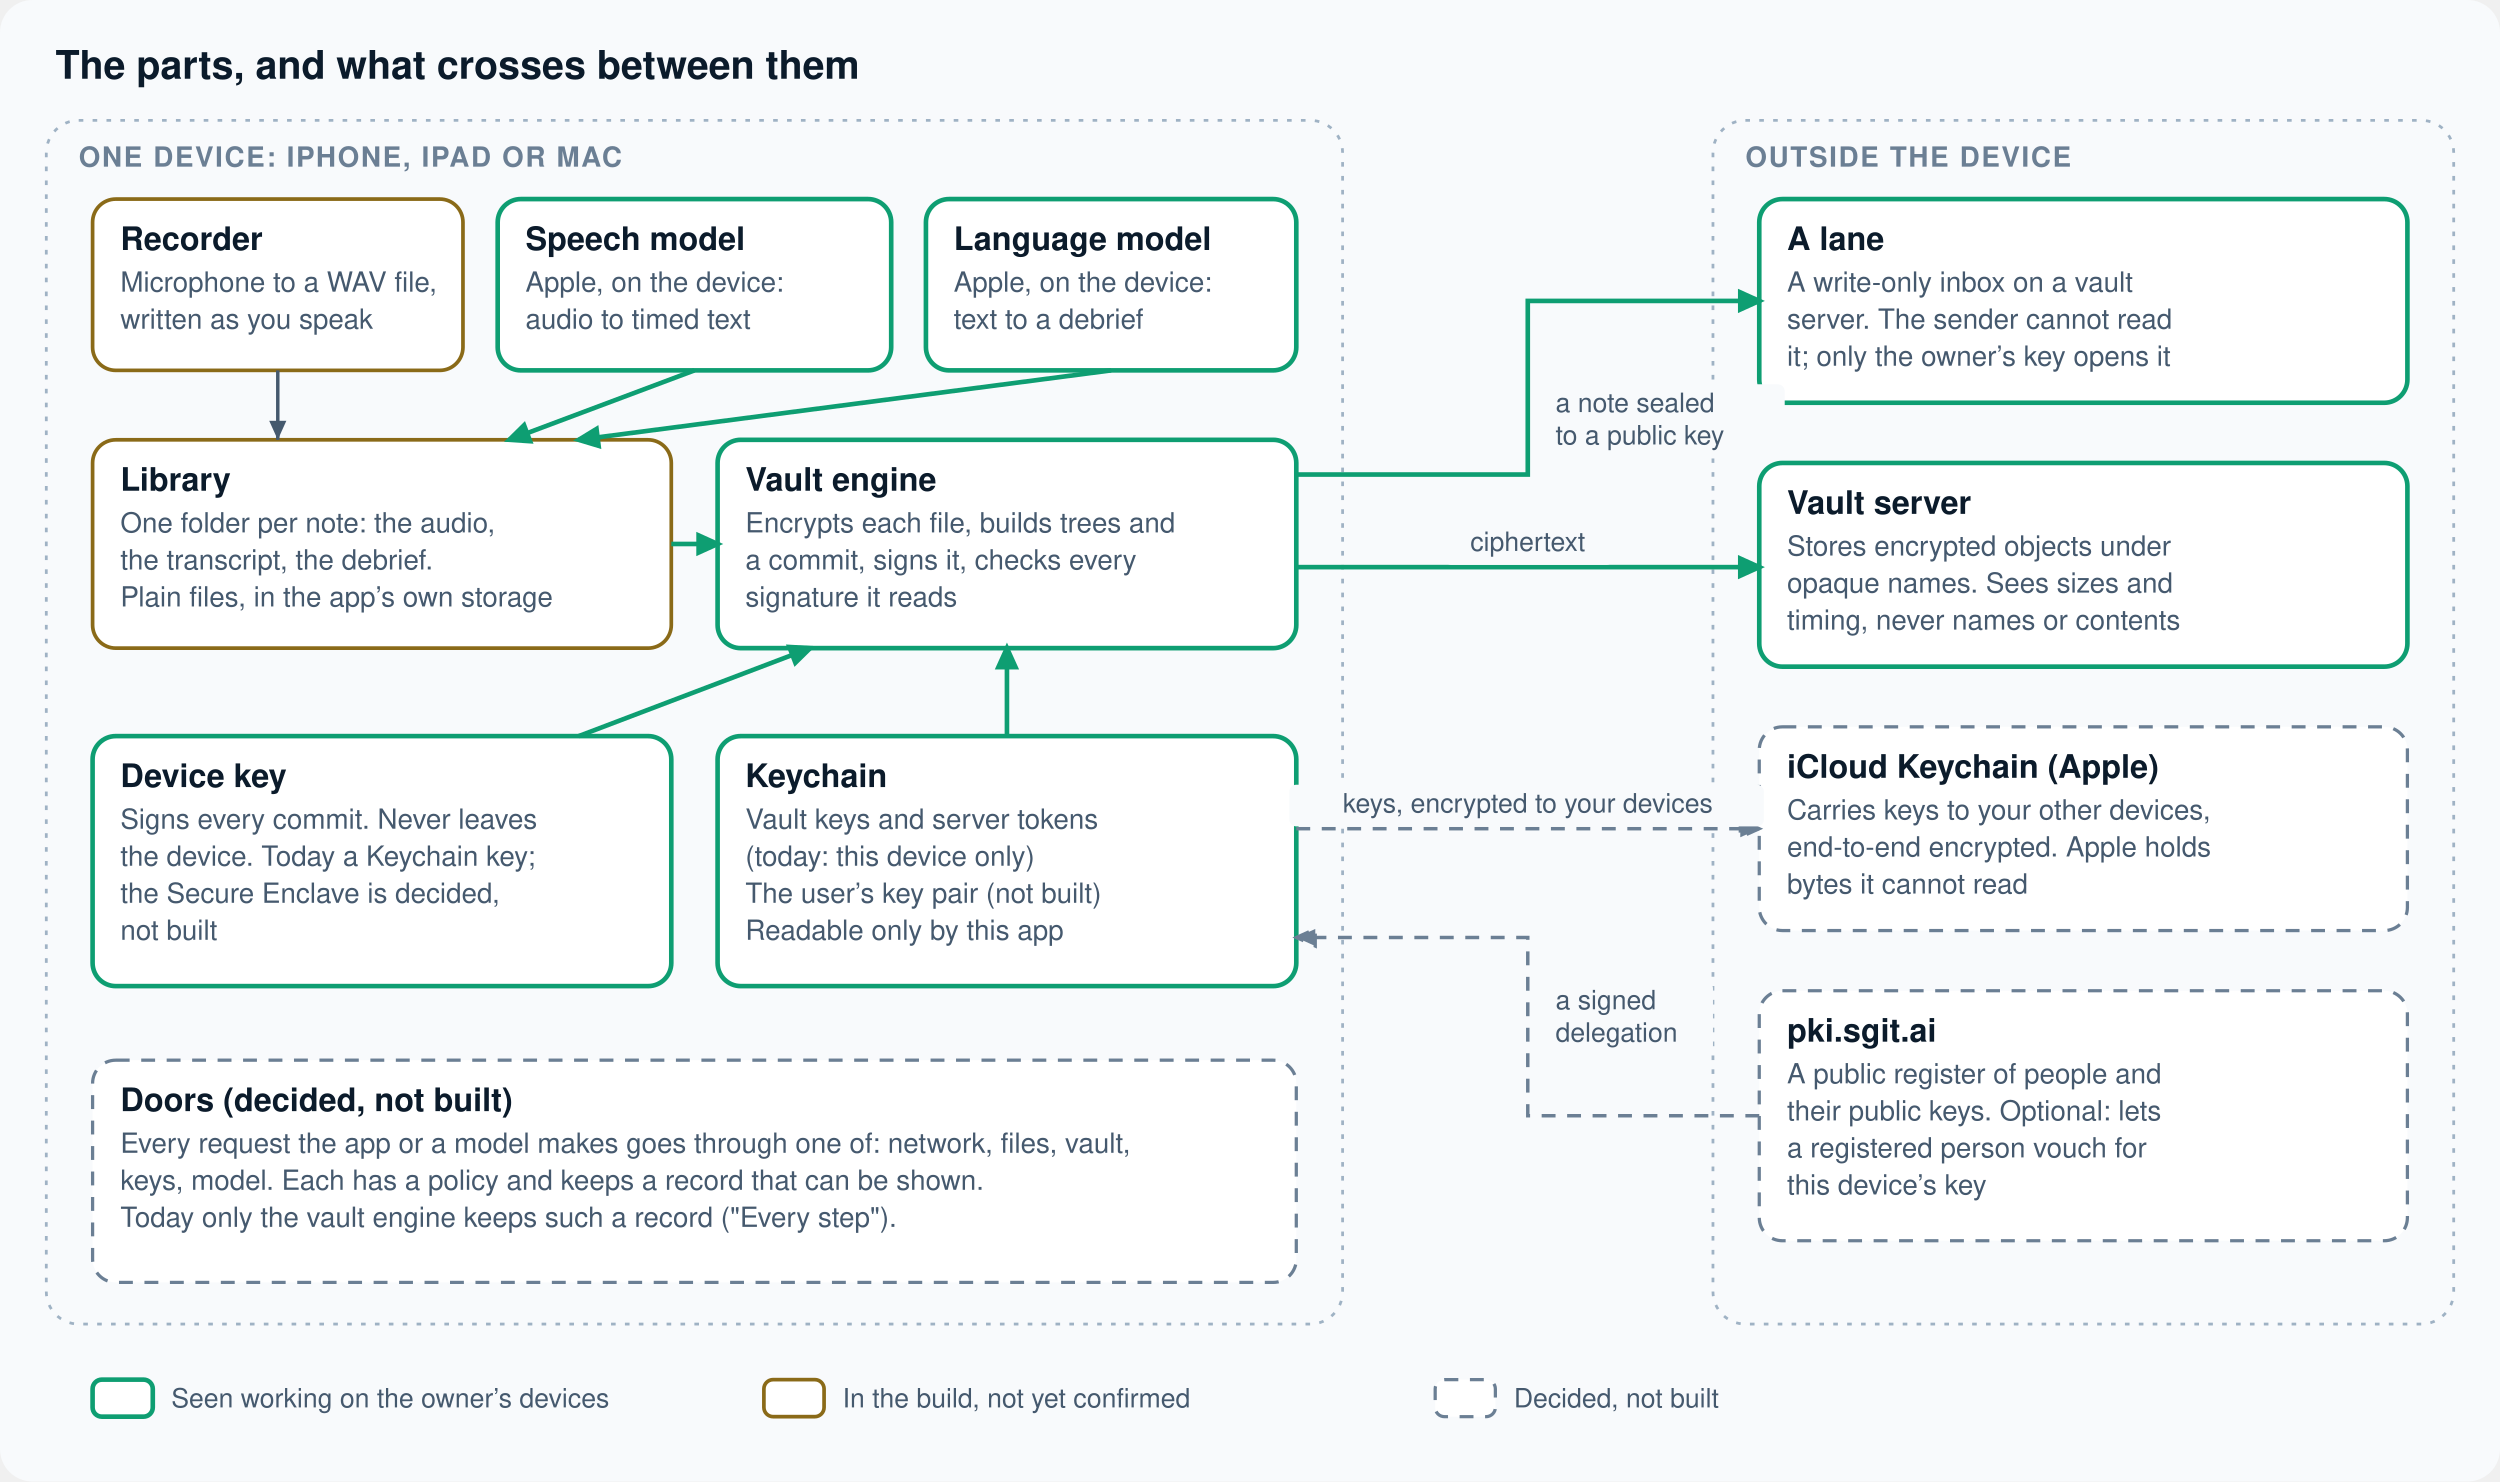
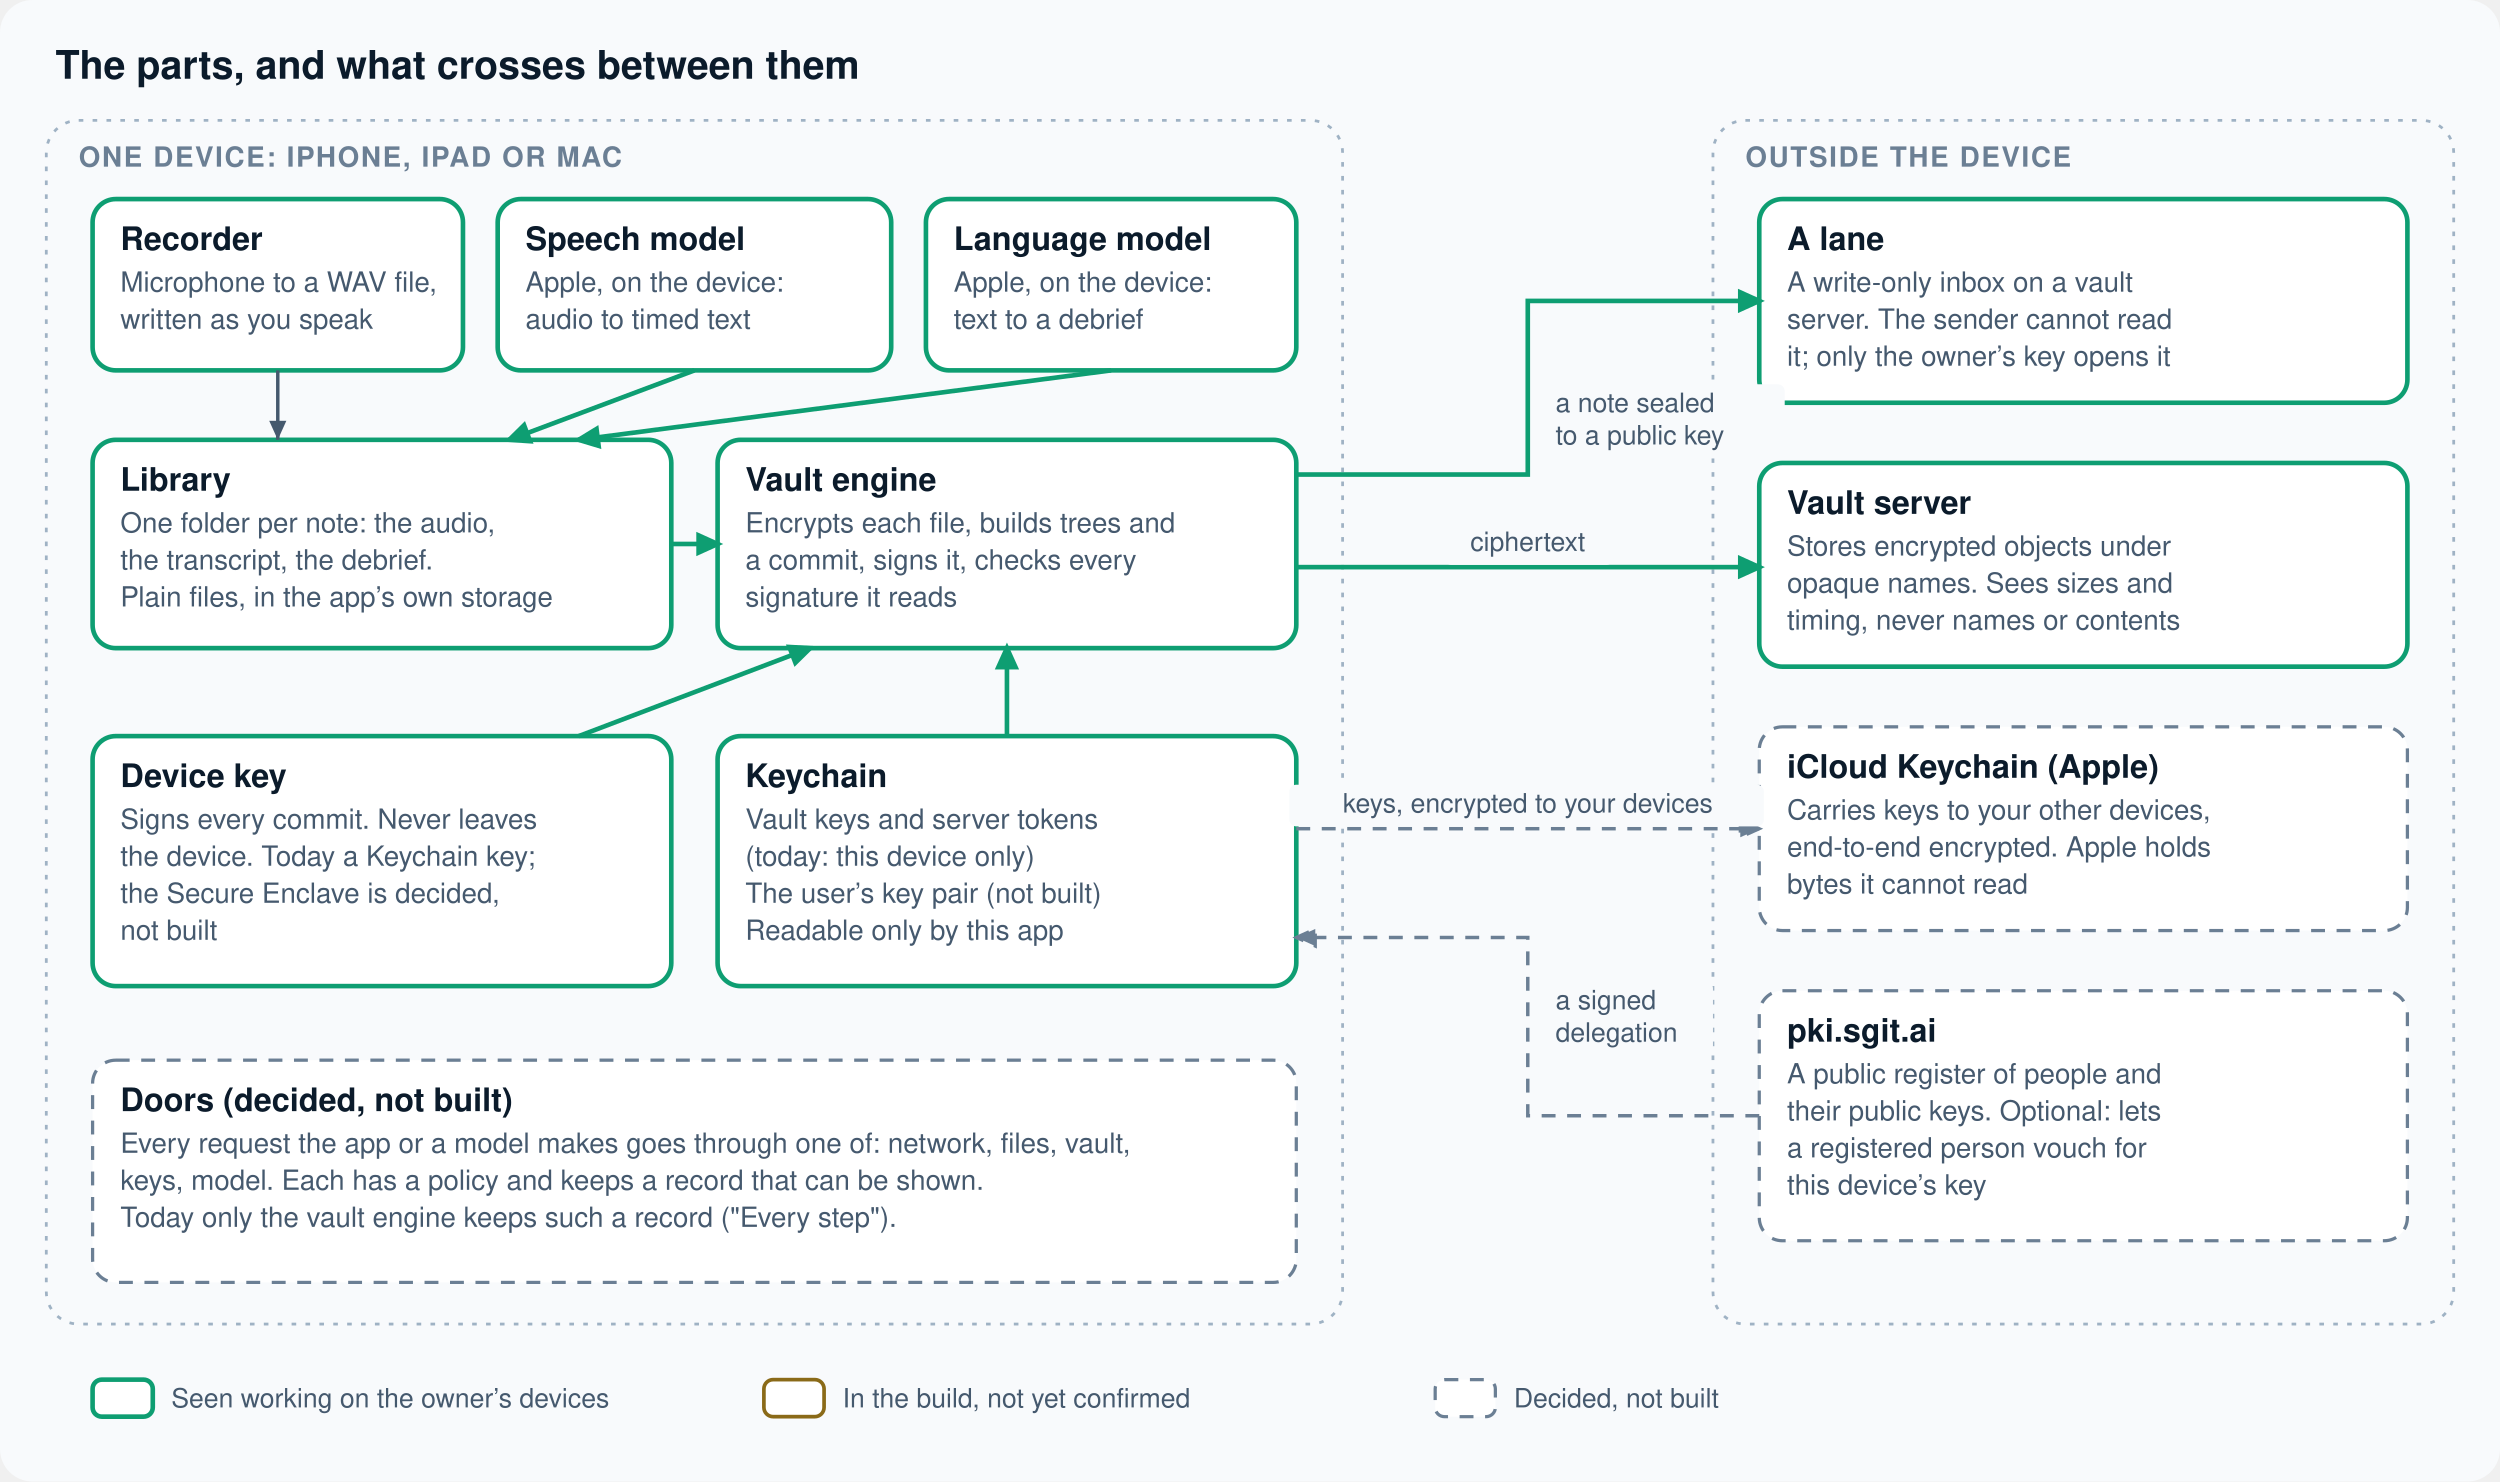
<svg xmlns="http://www.w3.org/2000/svg" viewBox="0 0 1080 640" width="1080" height="640" role="img" aria-labelledby="t d">
  <style>
  .bg{fill:#F8FAFC} .box{fill:#FFFFFF;stroke:#C9D5E0;stroke-width:1.2} .zone{fill:none;stroke:#9FB2C4;stroke-width:1.2;stroke-dasharray:2 4}
  .live{stroke:#0E9E72;stroke-width:2} .test{stroke:#8A6A18;stroke-width:1.6} .plan{stroke:#6B7F94;stroke-width:1.4;stroke-dasharray:6 5}
  .t{font:600 14px -apple-system,BlinkMacSystemFont,'Segoe UI',Helvetica,Arial,sans-serif;fill:#0B1B2B}
  .s{font:400 12px -apple-system,BlinkMacSystemFont,'Segoe UI',Helvetica,Arial,sans-serif;fill:#45596E}
  .z{font:600 12px -apple-system,BlinkMacSystemFont,'Segoe UI',Helvetica,Arial,sans-serif;fill:#6B7F94;letter-spacing:.06em}
  .h{font:700 17px -apple-system,BlinkMacSystemFont,'Segoe UI',Helvetica,Arial,sans-serif;fill:#0B1B2B}
  .l{font:400 11.5px -apple-system,BlinkMacSystemFont,'Segoe UI',Helvetica,Arial,sans-serif;fill:#45596E}
  .a{fill:none;stroke:#45596E;stroke-width:1.5} .a.live{stroke:#0E9E72;stroke-width:2} .a.plan{stroke:#6B7F94;stroke-dasharray:6 5}
  .hd{fill:#45596E} .hd.live{fill:#0E9E72} .hd.plan{fill:#6B7F94} .n{fill:#0E9E72} .nt{font:700 12px -apple-system,Helvetica,Arial,sans-serif;fill:#FFFFFF}
  .lb{fill:#F8FAFC}
  @media (prefers-color-scheme: dark){
    .bg{fill:#08131F} .box{fill:#0E1E2E;stroke:#2B3F53} .zone{stroke:#48607A} .live{stroke:#12C08A} .test{stroke:#F0B429} .plan{stroke:#8CA2B8}
    .t,.h{fill:#F2F6FA} .s,.l{fill:#A8BBCE} .z{fill:#8CA2B8} .a{stroke:#A8BBCE} .a.live{stroke:#12C08A} .a.plan{stroke:#8CA2B8}
    .hd{fill:#A8BBCE} .hd.live{fill:#12C08A} .hd.plan{fill:#8CA2B8} .n{fill:#12C08A} .nt{fill:#04231A} .lb{fill:#08131F}
  }
</style>
  <rect class="bg" width="1080" height="640" rx="14" />
  <text class="h" x="24" y="34">The parts, and what crosses between them</text>
  <rect class="zone" x="20" y="52" width="560" height="520" rx="14" />
  <text class="z" x="34" y="72">ONE DEVICE: IPHONE, IPAD OR MAC</text>
-   <rect class="box test" x="40" y="86" width="160" height="74" rx="10" />
+   <rect class="box live" x="40" y="86" width="160" height="74" rx="10" />
  <text class="t" x="52" y="108">Recorder</text>
  <text class="s" x="52" y="126">Microphone to a WAV file,</text>
  <text class="s" x="52" y="142">written as you speak</text>
  <rect class="box live" x="215" y="86" width="170" height="74" rx="10" />
  <text class="t" x="227" y="108">Speech model</text>
  <text class="s" x="227" y="126">Apple, on the device:</text>
  <text class="s" x="227" y="142">audio to timed text</text>
  <rect class="box live" x="400" y="86" width="160" height="74" rx="10" />
  <text class="t" x="412" y="108">Language model</text>
  <text class="s" x="412" y="126">Apple, on the device:</text>
  <text class="s" x="412" y="142">text to a debrief</text>
-   <rect class="box test" x="40" y="190" width="250" height="90" rx="10" />
+   <rect class="box live" x="40" y="190" width="250" height="90" rx="10" />
  <text class="t" x="52" y="212">Library</text>
  <text class="s" x="52" y="230">One folder per note: the audio,</text>
  <text class="s" x="52" y="246">the transcript, the debrief.</text>
  <text class="s" x="52" y="262">Plain files, in the app’s own storage</text>
  <rect class="box live" x="310" y="190" width="250" height="90" rx="10" />
  <text class="t" x="322" y="212">Vault engine</text>
  <text class="s" x="322" y="230">Encrypts each file, builds trees and</text>
  <text class="s" x="322" y="246">a commit, signs it, checks every</text>
  <text class="s" x="322" y="262">signature it reads</text>
  <rect class="box live" x="40" y="318" width="250" height="108" rx="10" />
  <text class="t" x="52" y="340">Device key</text>
  <text class="s" x="52" y="358">Signs every commit. Never leaves</text>
  <text class="s" x="52" y="374">the device. Today a Keychain key;</text>
  <text class="s" x="52" y="390">the Secure Enclave is decided,</text>
  <text class="s" x="52" y="406">not built</text>
  <rect class="box live" x="310" y="318" width="250" height="108" rx="10" />
  <text class="t" x="322" y="340">Keychain</text>
  <text class="s" x="322" y="358">Vault keys and server tokens</text>
  <text class="s" x="322" y="374">(today: this device only)</text>
  <text class="s" x="322" y="390">The user’s key pair (not built)</text>
  <text class="s" x="322" y="406">Readable only by this app</text>
  <rect class="box plan" x="40" y="458" width="520" height="96" rx="10" />
  <text class="t" x="52" y="480">Doors (decided, not built)</text>
  <text class="s" x="52" y="498">Every request the app or a model makes goes through one of: network, files, vault,</text>
  <text class="s" x="52" y="514">keys, model. Each has a policy and keeps a record that can be shown.</text>
  <text class="s" x="52" y="530">Today only the vault engine keeps such a record ("Every step").</text>
  <path class="a " d="M120 160 L120 190" />
  <polygon class="hd " points="120.0,190.0 116.3,181.8 123.7,181.8" />
  <path class="a live" d="M300 160 L220 190" />
  <polygon class="hd live" points="220.0,190.0 226.4,183.7 229.0,190.6" />
  <path class="a live" d="M480 160 L250 190" />
  <polygon class="hd live" points="250.0,190.0 257.7,185.3 258.6,192.6" />
  <path class="a live" d="M290 235 L310 235" />
  <polygon class="hd live" points="310.0,235.0 301.8,238.7 301.8,231.3" />
  <path class="a live" d="M435 318 L435 280" />
  <polygon class="hd live" points="435.0,280.0 438.7,288.2 431.3,288.2" />
  <path class="a live" d="M250 318 L350 280" />
  <polygon class="hd live" points="350.0,280.0 343.6,286.3 341.0,279.5" />
  <rect class="zone" x="740" y="52" width="320" height="520" rx="14" />
  <text class="z" x="754" y="72">OUTSIDE THE DEVICE</text>
  <rect class="box live" x="760" y="86" width="280" height="88" rx="10" />
  <text class="t" x="772" y="108">A lane</text>
  <text class="s" x="772" y="126">A write-only inbox on a vault</text>
  <text class="s" x="772" y="142">server. The sender cannot read</text>
  <text class="s" x="772" y="158">it; only the owner’s key opens it</text>
  <rect class="box live" x="760" y="200" width="280" height="88" rx="10" />
  <text class="t" x="772" y="222">Vault server</text>
  <text class="s" x="772" y="240">Stores encrypted objects under</text>
  <text class="s" x="772" y="256">opaque names. Sees sizes and</text>
  <text class="s" x="772" y="272">timing, never names or contents</text>
  <rect class="box plan" x="760" y="314" width="280" height="88" rx="10" />
  <text class="t" x="772" y="336">iCloud Keychain (Apple)</text>
  <text class="s" x="772" y="354">Carries keys to your other devices,</text>
  <text class="s" x="772" y="370">end-to-end encrypted. Apple holds</text>
  <text class="s" x="772" y="386">bytes it cannot read</text>
  <rect class="box plan" x="760" y="428" width="280" height="108" rx="10" />
  <text class="t" x="772" y="450">pki.sgit.ai</text>
  <text class="s" x="772" y="468">A public register of people and</text>
  <text class="s" x="772" y="484">their public keys. Optional: lets</text>
  <text class="s" x="772" y="500">a registered person vouch for</text>
  <text class="s" x="772" y="516">this device’s key</text>
  <path class="a live" d="M560 205 L660 205 L660 130 L760 130" />
  <polygon class="hd live" points="760.0,130.0 751.8,133.7 751.8,126.3" />
  <rect class="lb" x="667" y="166" width="104" height="32" rx="3" />
  <text class="l" x="672" y="178" text-anchor="start">a note sealed</text>
  <text class="l" x="672" y="192" text-anchor="start">to a public key</text>
  <path class="a live" d="M560 245 L760 245" />
  <polygon class="hd live" points="760.0,245.0 751.8,248.7 751.8,241.3" />
  <rect class="lb" x="624" y="226" width="73" height="18" rx="3" />
  <text class="l" x="660" y="238" text-anchor="middle">ciphertext</text>
  <path class="a plan" d="M560 358 L760 358" />
  <polygon class="hd plan" points="760.0,358.0 751.8,361.7 751.8,354.3" />
  <rect class="lb" x="557" y="339" width="205" height="18" rx="3" />
  <text class="l" x="660" y="351" text-anchor="middle">keys, encrypted to your devices</text>
  <path class="a plan" d="M760 482 L660 482 L660 405 L560 405" />
  <polygon class="hd plan" points="560.0,405.0 568.2,401.3 568.2,408.7" />
  <rect class="lb" x="667" y="424" width="73" height="32" rx="3" />
  <text class="l" x="672" y="436" text-anchor="start">a signed</text>
  <text class="l" x="672" y="450" text-anchor="start">delegation</text>
  <rect class="box live" x="40" y="596" width="26" height="16" rx="4" />
  <text class="l" x="74" y="608">Seen working on the owner’s devices</text>
  <rect class="box test" x="330" y="596" width="26" height="16" rx="4" />
  <text class="l" x="364" y="608">In the build, not yet confirmed</text>
  <rect class="box plan" x="620" y="596" width="26" height="16" rx="4" />
  <text class="l" x="654" y="608">Decided, not built</text>
</svg>
